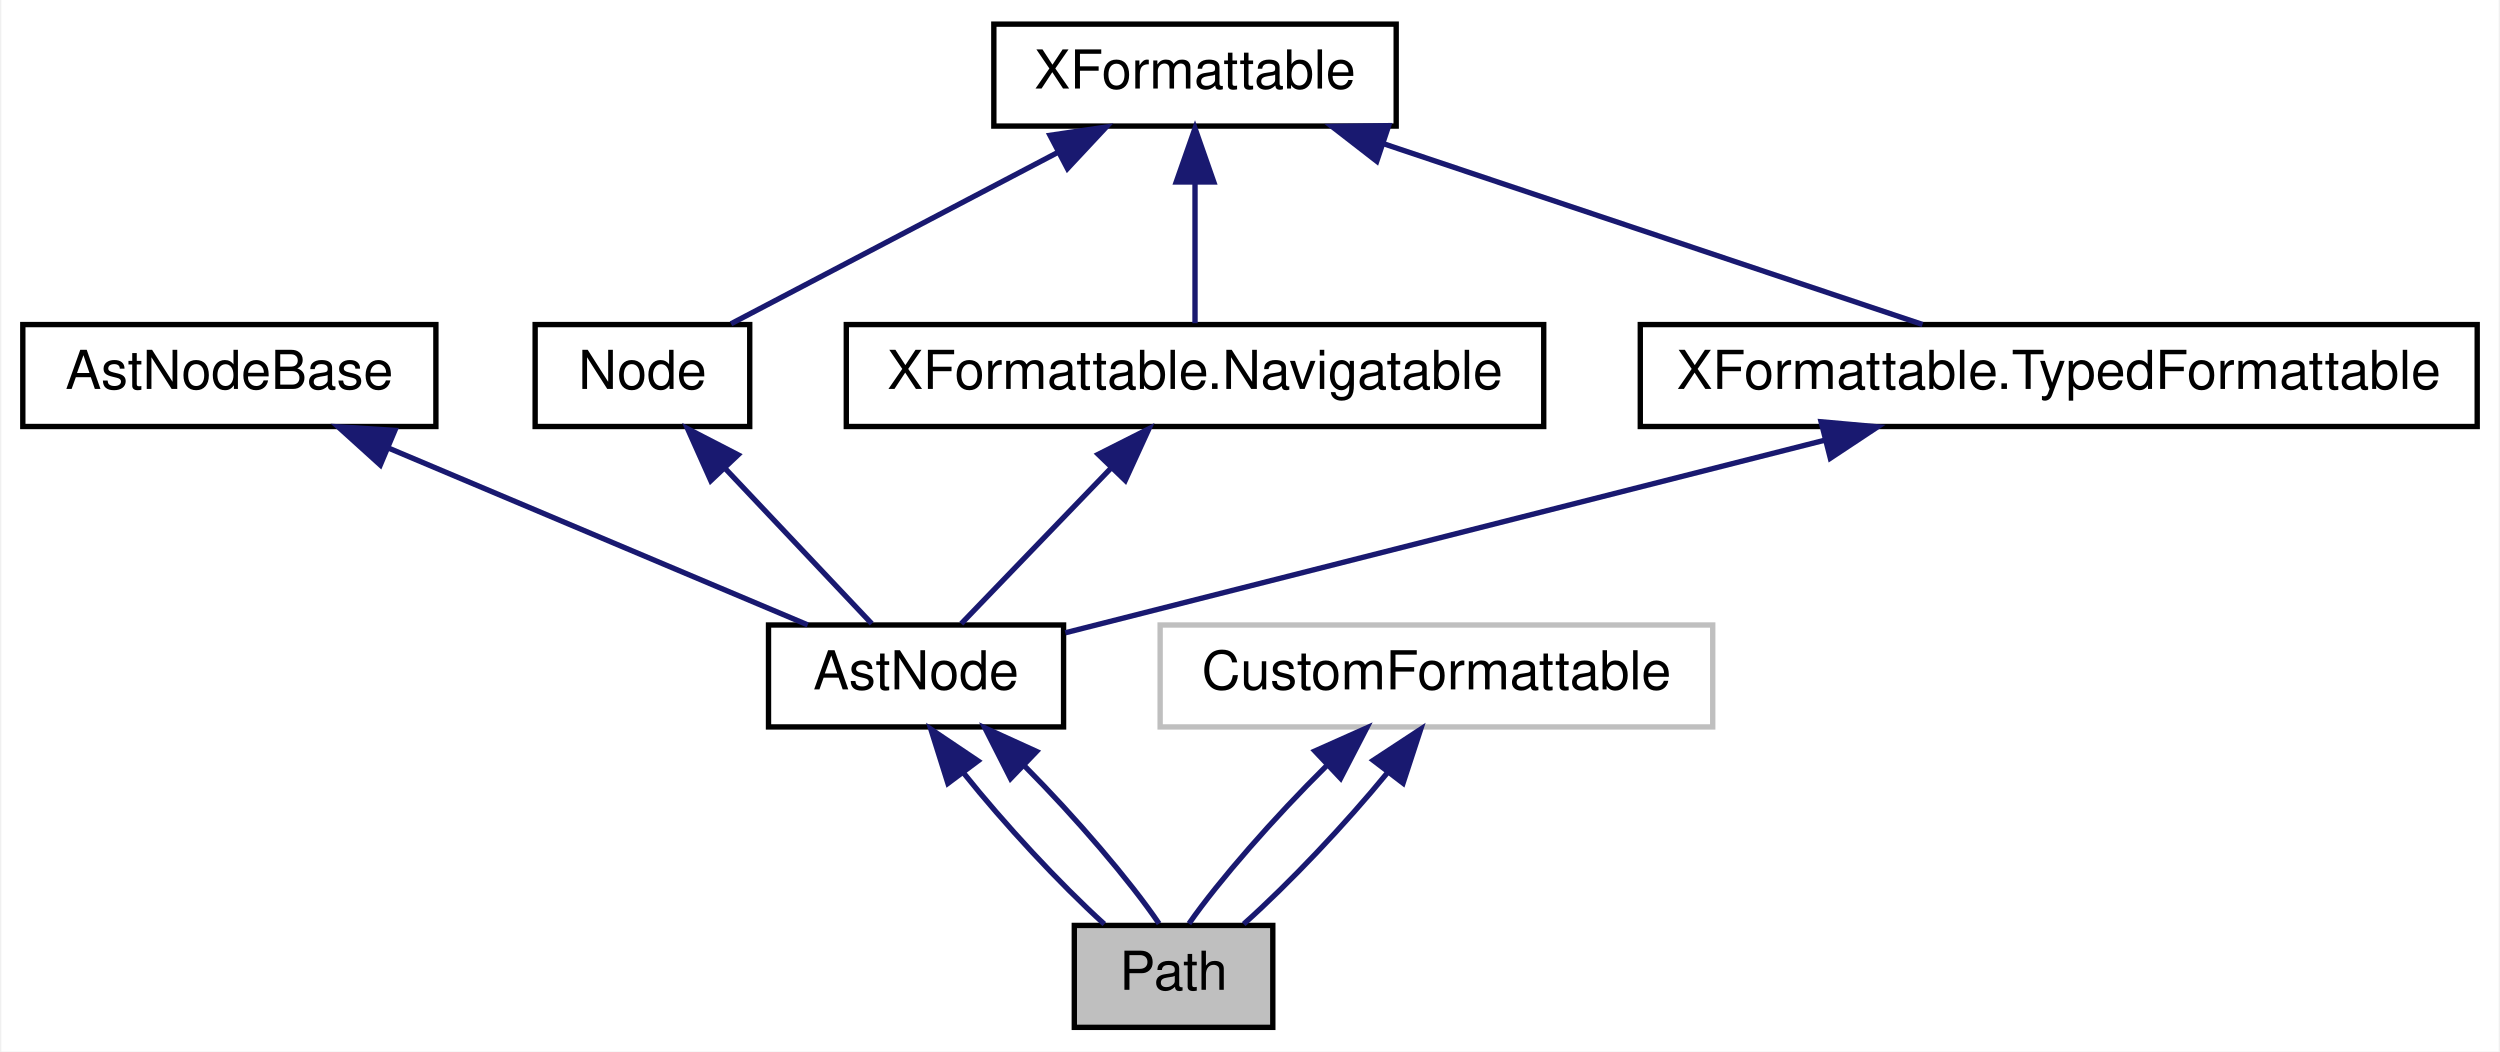
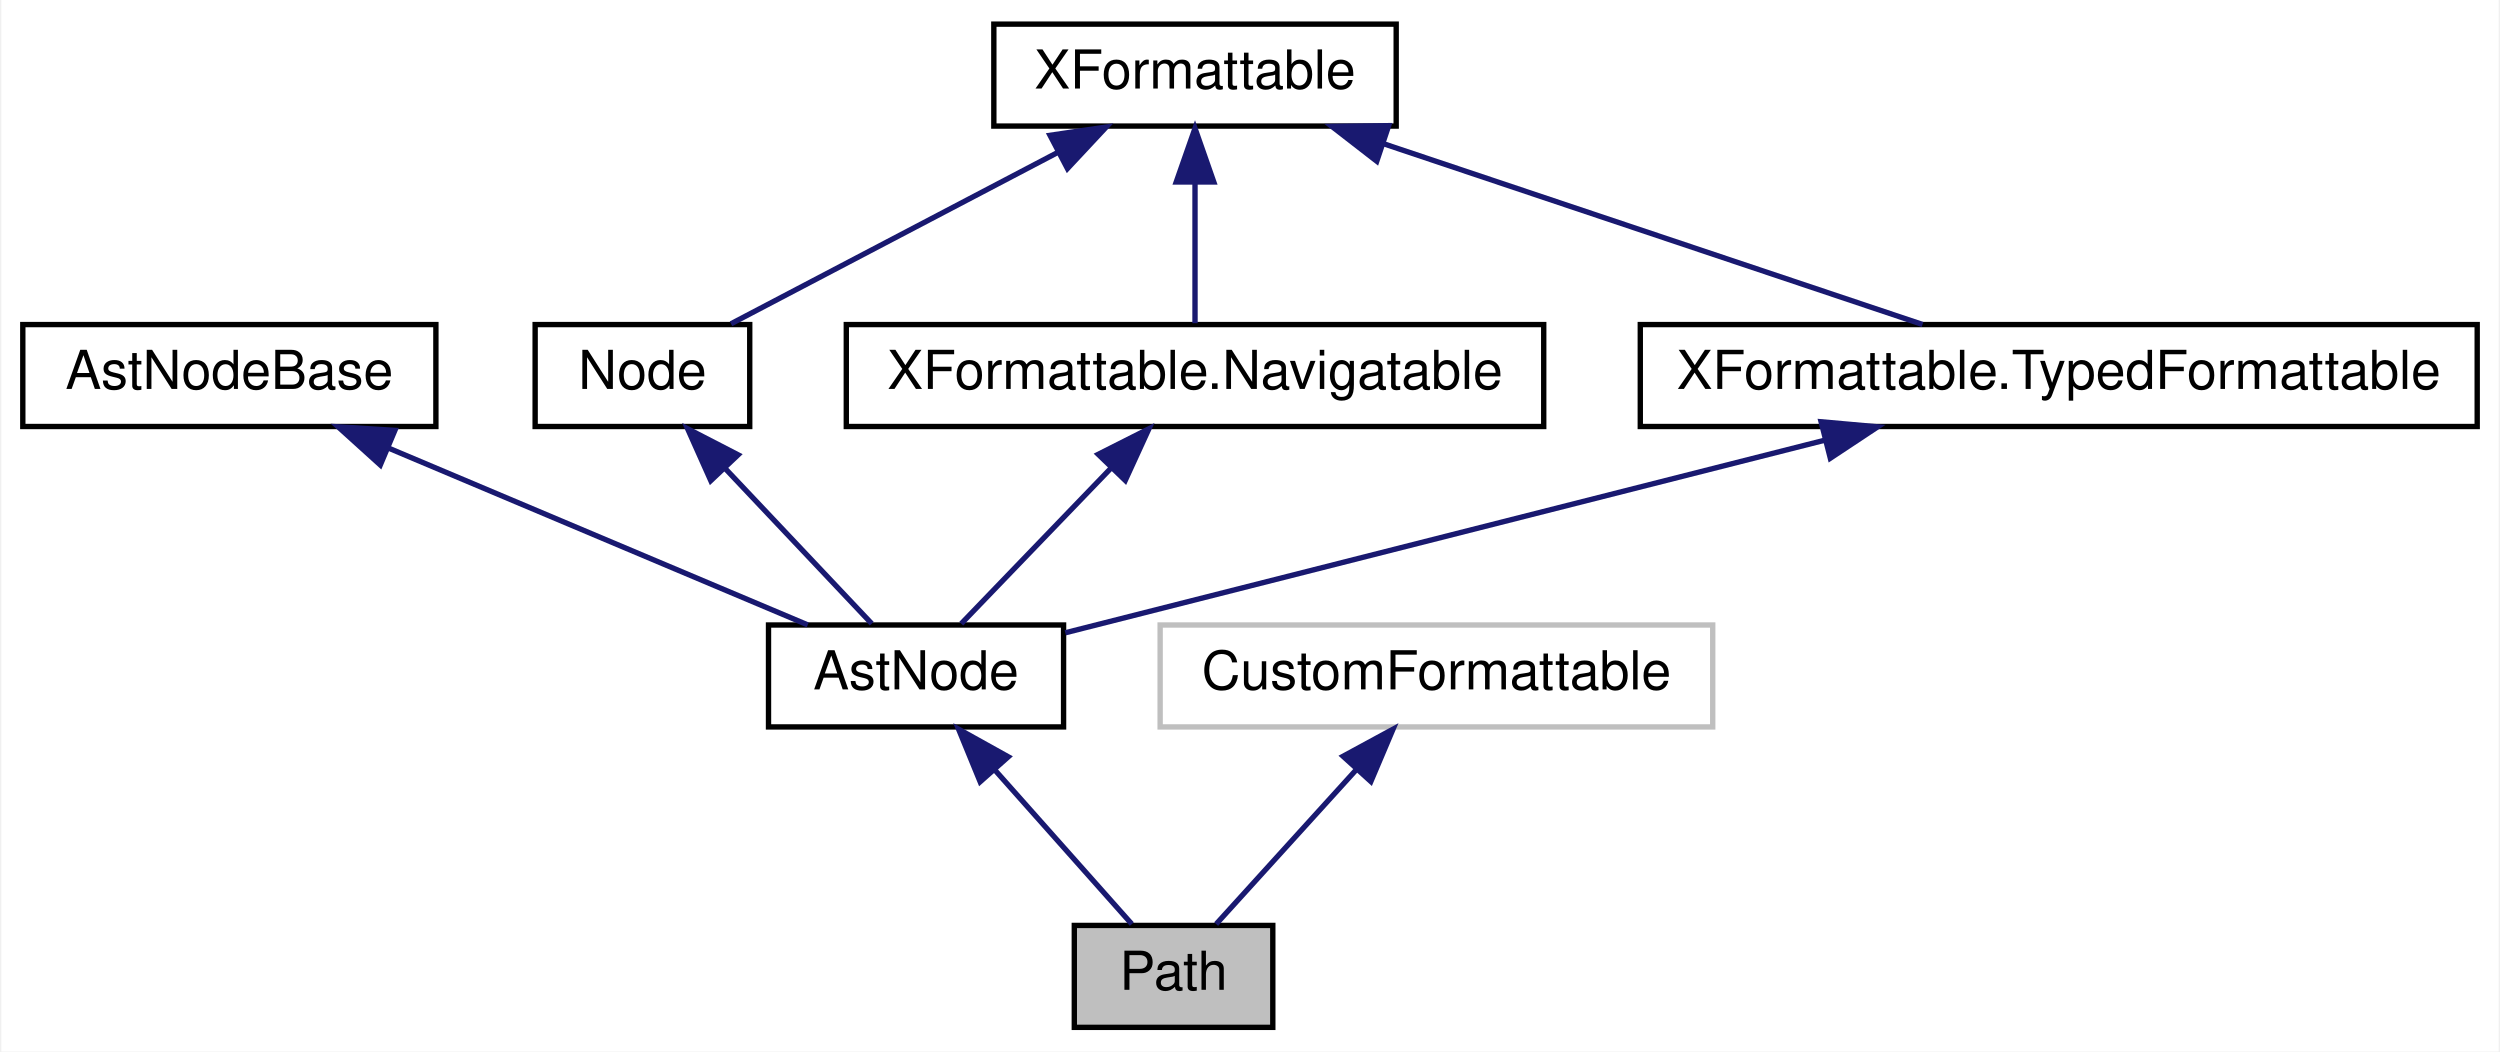
<svg xmlns="http://www.w3.org/2000/svg" xmlns:xlink="http://www.w3.org/1999/xlink" width="466pt" height="196pt" viewBox="0.00 0.00 465.50 196.00">
  <g id="graph0" class="graph" transform="scale(1 1) rotate(0) translate(4 192)">
    <polygon fill="white" stroke="transparent" points="-4,4 -4,-192 461.5,-192 461.5,4 -4,4" />
    <g id="node1" class="node">
      <g id="a_node1">
        <a xlink:title=" ">
          <polygon fill="#bfbfbf" stroke="black" points="196,-0.5 196,-19.5 233,-19.5 233,-0.5 196,-0.5" />
          <text text-anchor="middle" x="214.5" y="-7.5" font-family="Helvetica,sans-Serif" font-size="10.00">Path</text>
        </a>
      </g>
    </g>
    <g id="node2" class="node">
      <g id="a_node2">
        <a xlink:href="classast_1_1_ast_node.html" target="_top" xlink:title="タグなしの順アクセスの子供をもてる抽象構文木のノードのクラス。">
          <polygon fill="white" stroke="black" points="139,-56.5 139,-75.5 194,-75.5 194,-56.5 139,-56.5" />
          <text text-anchor="middle" x="166.5" y="-63.5" font-family="Helvetica,sans-Serif" font-size="10.00">AstNode</text>
        </a>
      </g>
    </g>
    <g id="edge1" class="edge">
-       <path fill="none" stroke="midnightblue" d="M175.41,-47.86C182.89,-38.5 193.23,-27.33 201.59,-19.75" />
-       <polygon fill="midnightblue" stroke="midnightblue" points="172.44,-45.98 169.26,-56.08 178.05,-50.17 172.44,-45.98" />
-     </g>
-     <g id="edge10" class="edge">
-       <path fill="none" stroke="midnightblue" d="M186.7,-49.25C196.21,-39.67 206.42,-27.79 211.8,-19.83" />
-       <polygon fill="midnightblue" stroke="midnightblue" points="184.12,-46.88 179.33,-56.32 188.97,-51.93 184.12,-46.88" />
+       <path fill="none" stroke="midnightblue" d="M181.23,-48.43C189.64,-38.97 199.85,-27.48 206.72,-19.75" />
+       <polygon fill="midnightblue" stroke="midnightblue" points="178.45,-46.28 174.43,-56.08 183.69,-50.93 178.45,-46.28" />
    </g>
    <g id="node3" class="node">
      <g id="a_node3">
        <a xlink:href="classast_1_1_ast_node_base.html" target="_top" xlink:title=" ">
          <polygon fill="white" stroke="black" points="0,-112.5 0,-131.5 77,-131.5 77,-112.5 0,-112.5" />
          <text text-anchor="middle" x="38.5" y="-119.5" font-family="Helvetica,sans-Serif" font-size="10.00">AstNodeBase</text>
        </a>
      </g>
    </g>
    <g id="edge2" class="edge">
      <path fill="none" stroke="midnightblue" d="M68.12,-108.5C92.12,-98.38 125.28,-84.39 146.31,-75.52" />
      <polygon fill="midnightblue" stroke="midnightblue" points="66.64,-105.33 58.78,-112.44 69.36,-111.78 66.64,-105.33" />
    </g>
    <g id="node4" class="node">
      <g id="a_node4">
        <a xlink:href="interfaceast_1_1_node.html" target="_top" xlink:title=" ">
          <polygon fill="white" stroke="black" points="95.5,-112.5 95.5,-131.5 135.5,-131.5 135.5,-112.5 95.5,-112.5" />
          <text text-anchor="middle" x="115.5" y="-119.5" font-family="Helvetica,sans-Serif" font-size="10.00">Node</text>
        </a>
      </g>
    </g>
    <g id="edge3" class="edge">
      <path fill="none" stroke="midnightblue" d="M130.88,-104.72C139.87,-95.2 150.86,-83.56 158.24,-75.75" />
      <polygon fill="midnightblue" stroke="midnightblue" points="128.24,-102.41 123.92,-112.08 133.33,-107.22 128.24,-102.41" />
    </g>
    <g id="node5" class="node">
      <g id="a_node5">
        <a xlink:href="interfaceformat_1_1_x_formattable.html" target="_top" xlink:title="入れ子フォーマット出力可能なオブジェクトのインタフェース。">
          <polygon fill="white" stroke="black" points="181,-168.5 181,-187.5 256,-187.5 256,-168.5 181,-168.5" />
          <text text-anchor="middle" x="218.5" y="-175.5" font-family="Helvetica,sans-Serif" font-size="10.00">XFormattable</text>
        </a>
      </g>
    </g>
    <g id="edge4" class="edge">
      <path fill="none" stroke="midnightblue" d="M192.92,-163.59C173.88,-153.61 148.44,-140.27 132.01,-131.65" />
      <polygon fill="midnightblue" stroke="midnightblue" points="191.47,-166.78 201.95,-168.32 194.72,-160.58 191.47,-166.78" />
    </g>
    <g id="node6" class="node">
      <g id="a_node6">
        <a xlink:href="interfaceformat_1_1_x_formattable_1_1_navigatable.html" target="_top" xlink:title="木構造の分岐ノードとして清書可能なオブジェクトのクラス">
          <polygon fill="white" stroke="black" points="153.5,-112.5 153.5,-131.5 283.5,-131.5 283.5,-112.5 153.5,-112.5" />
          <text text-anchor="middle" x="218.5" y="-119.5" font-family="Helvetica,sans-Serif" font-size="10.00">XFormattable.Navigatable</text>
        </a>
      </g>
    </g>
    <g id="edge6" class="edge">
      <path fill="none" stroke="midnightblue" d="M218.5,-157.8C218.5,-148.91 218.5,-138.78 218.5,-131.75" />
      <polygon fill="midnightblue" stroke="midnightblue" points="215,-158.08 218.5,-168.08 222,-158.08 215,-158.08" />
    </g>
    <g id="node7" class="node">
      <g id="a_node7">
        <a xlink:href="interfaceformat_1_1_x_formattable_1_1_typed_formattable.html" target="_top" xlink:title="ノードの型情報をもつ書式出力可能なオブジェクトのインタフェース．">
          <polygon fill="white" stroke="black" points="301.5,-112.5 301.5,-131.5 457.5,-131.5 457.5,-112.5 301.5,-112.5" />
          <text text-anchor="middle" x="379.5" y="-119.5" font-family="Helvetica,sans-Serif" font-size="10.00">XFormattable.TypedFormattable</text>
        </a>
      </g>
    </g>
    <g id="edge8" class="edge">
      <path fill="none" stroke="midnightblue" d="M253.76,-165.17C284.08,-155 327.07,-140.59 354.11,-131.52" />
      <polygon fill="midnightblue" stroke="midnightblue" points="252.38,-161.95 244.01,-168.44 254.6,-168.58 252.38,-161.95" />
    </g>
    <g id="edge5" class="edge">
      <path fill="none" stroke="midnightblue" d="M202.82,-104.72C193.66,-95.2 182.45,-83.56 174.93,-75.75" />
      <polygon fill="midnightblue" stroke="midnightblue" points="200.46,-107.31 209.91,-112.08 205.5,-102.45 200.46,-107.31" />
    </g>
    <g id="edge7" class="edge">
      <path fill="none" stroke="midnightblue" d="M335.97,-109.97C293.56,-99.21 230.36,-83.19 194.32,-74.05" />
      <polygon fill="midnightblue" stroke="midnightblue" points="335.2,-113.38 345.75,-112.44 336.92,-106.59 335.2,-113.38" />
    </g>
    <g id="node8" class="node">
      <g id="a_node8">
        <a xlink:title=" ">
          <polygon fill="white" stroke="#bfbfbf" points="212,-56.5 212,-75.5 315,-75.5 315,-56.5 212,-56.5" />
          <text text-anchor="middle" x="263.5" y="-63.5" font-family="Helvetica,sans-Serif" font-size="10.00">CustomFormattable</text>
        </a>
      </g>
    </g>
    <g id="edge9" class="edge">
-       <path fill="none" stroke="midnightblue" d="M243.01,-49.25C233.33,-39.67 222.89,-27.79 217.37,-19.83" />
-       <polygon fill="midnightblue" stroke="midnightblue" points="240.84,-52.01 250.51,-56.32 245.64,-46.92 240.84,-52.01" />
-     </g>
-     <g id="edge11" class="edge">
-       <path fill="none" stroke="midnightblue" d="M254.28,-47.86C246.62,-38.5 236.07,-27.33 227.57,-19.75" />
-       <polygon fill="midnightblue" stroke="midnightblue" points="251.72,-50.27 260.57,-56.08 257.28,-46.02 251.72,-50.27" />
+       <path fill="none" stroke="midnightblue" d="M248.47,-48.43C239.88,-38.97 229.46,-27.48 222.44,-19.75" />
+       <polygon fill="midnightblue" stroke="midnightblue" points="246.1,-51.03 255.41,-56.08 251.28,-46.33 246.1,-51.03" />
    </g>
  </g>
</svg>
